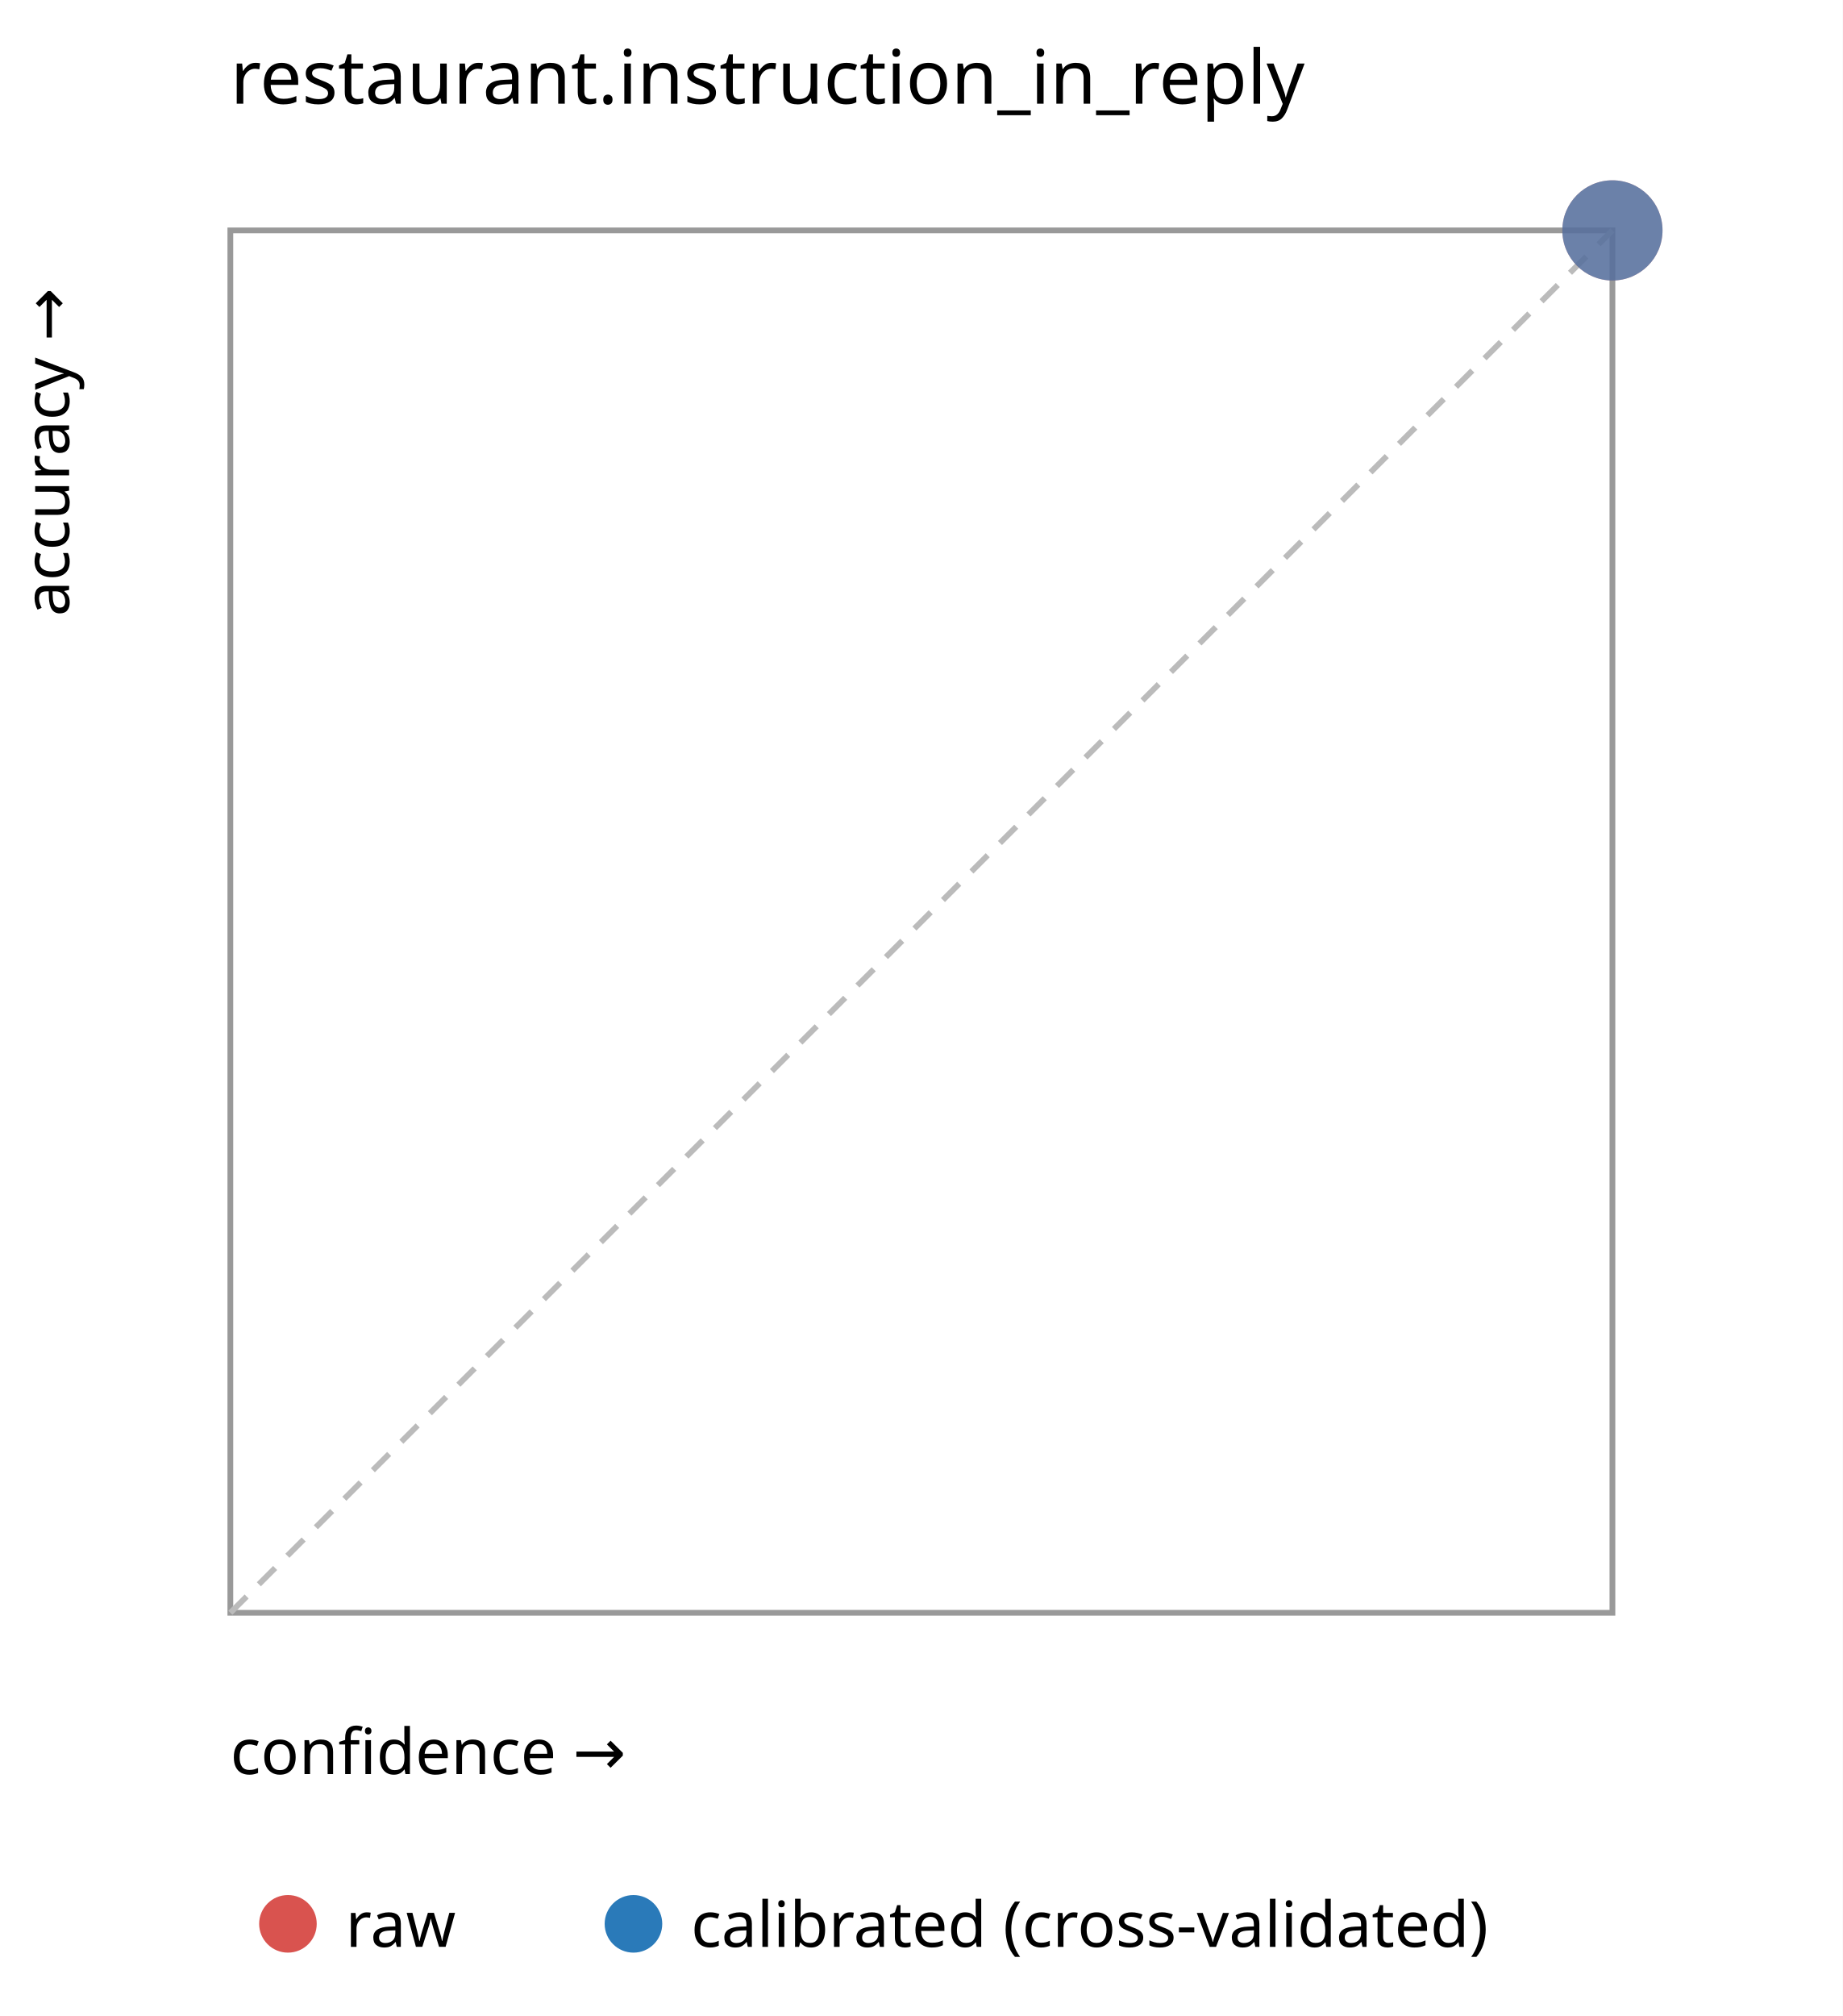
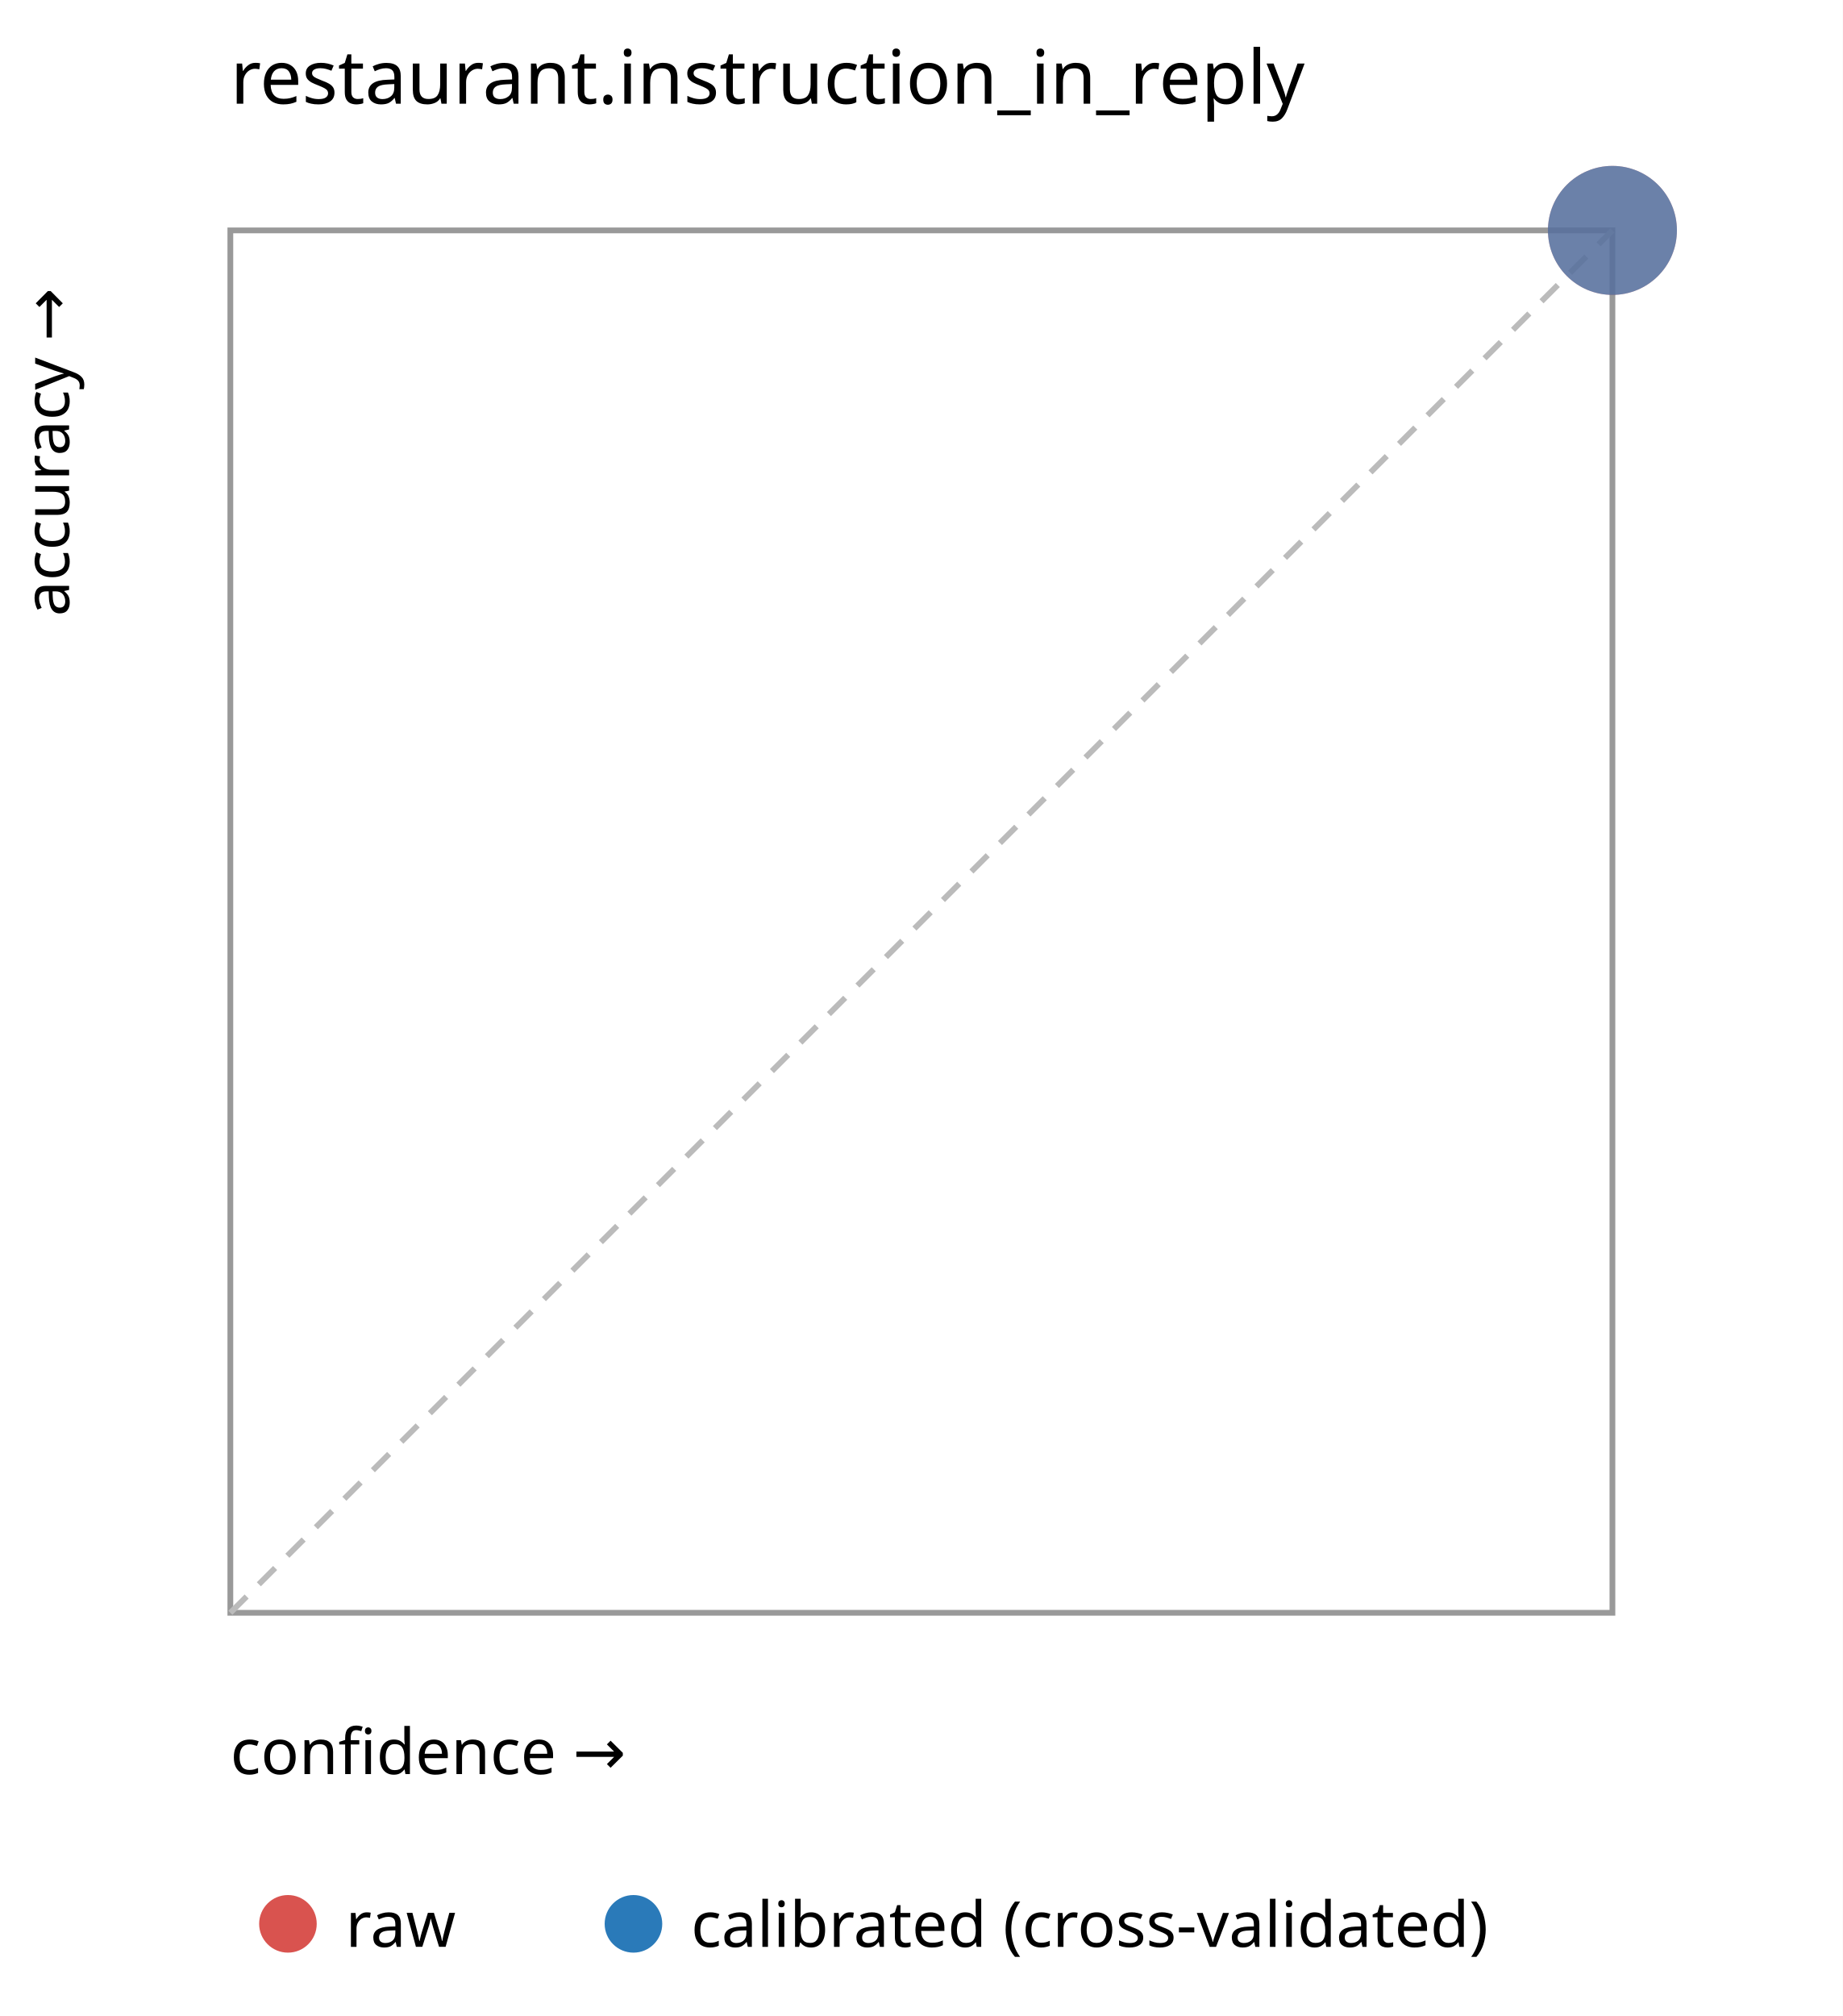
<svg xmlns="http://www.w3.org/2000/svg" width="320" height="350" font-family="sans-serif" font-size="11">
  <rect width="100%" height="100%" fill="#fff" />
  <text x="40" y="18" font-size="13">restaurant.instruction_in_reply</text>
  <rect x="40" y="40" width="240" height="240" fill="none" stroke="#999" />
  <line x1="40" y1="280" x2="280" y2="40" stroke="#bbb" stroke-dasharray="4 3" />
-   <circle cx="280.0" cy="40.0" r="8.7" fill="#d9534f" fill-opacity="0.65" />
-   <circle cx="280.0" cy="40.0" r="8.7" fill="#2a7ab9" fill-opacity="0.65" />
+   <circle cx="280.0" cy="40.0" r="11.2" fill="#d9534f" fill-opacity="0.65" />
+   <circle cx="280.0" cy="40.0" r="11.2" fill="#2a7ab9" fill-opacity="0.65" />
  <text x="40" y="308">confidence →</text>
  <text x="12" y="50" transform="rotate(-90 12 50)" text-anchor="end">accuracy →</text>
  <circle cx="50" cy="334" r="5" fill="#d9534f" />
  <text x="60" y="338">raw</text>
  <circle cx="110" cy="334" r="5" fill="#2a7ab9" />
  <text x="120" y="338">calibrated (cross-validated)</text>
</svg>
